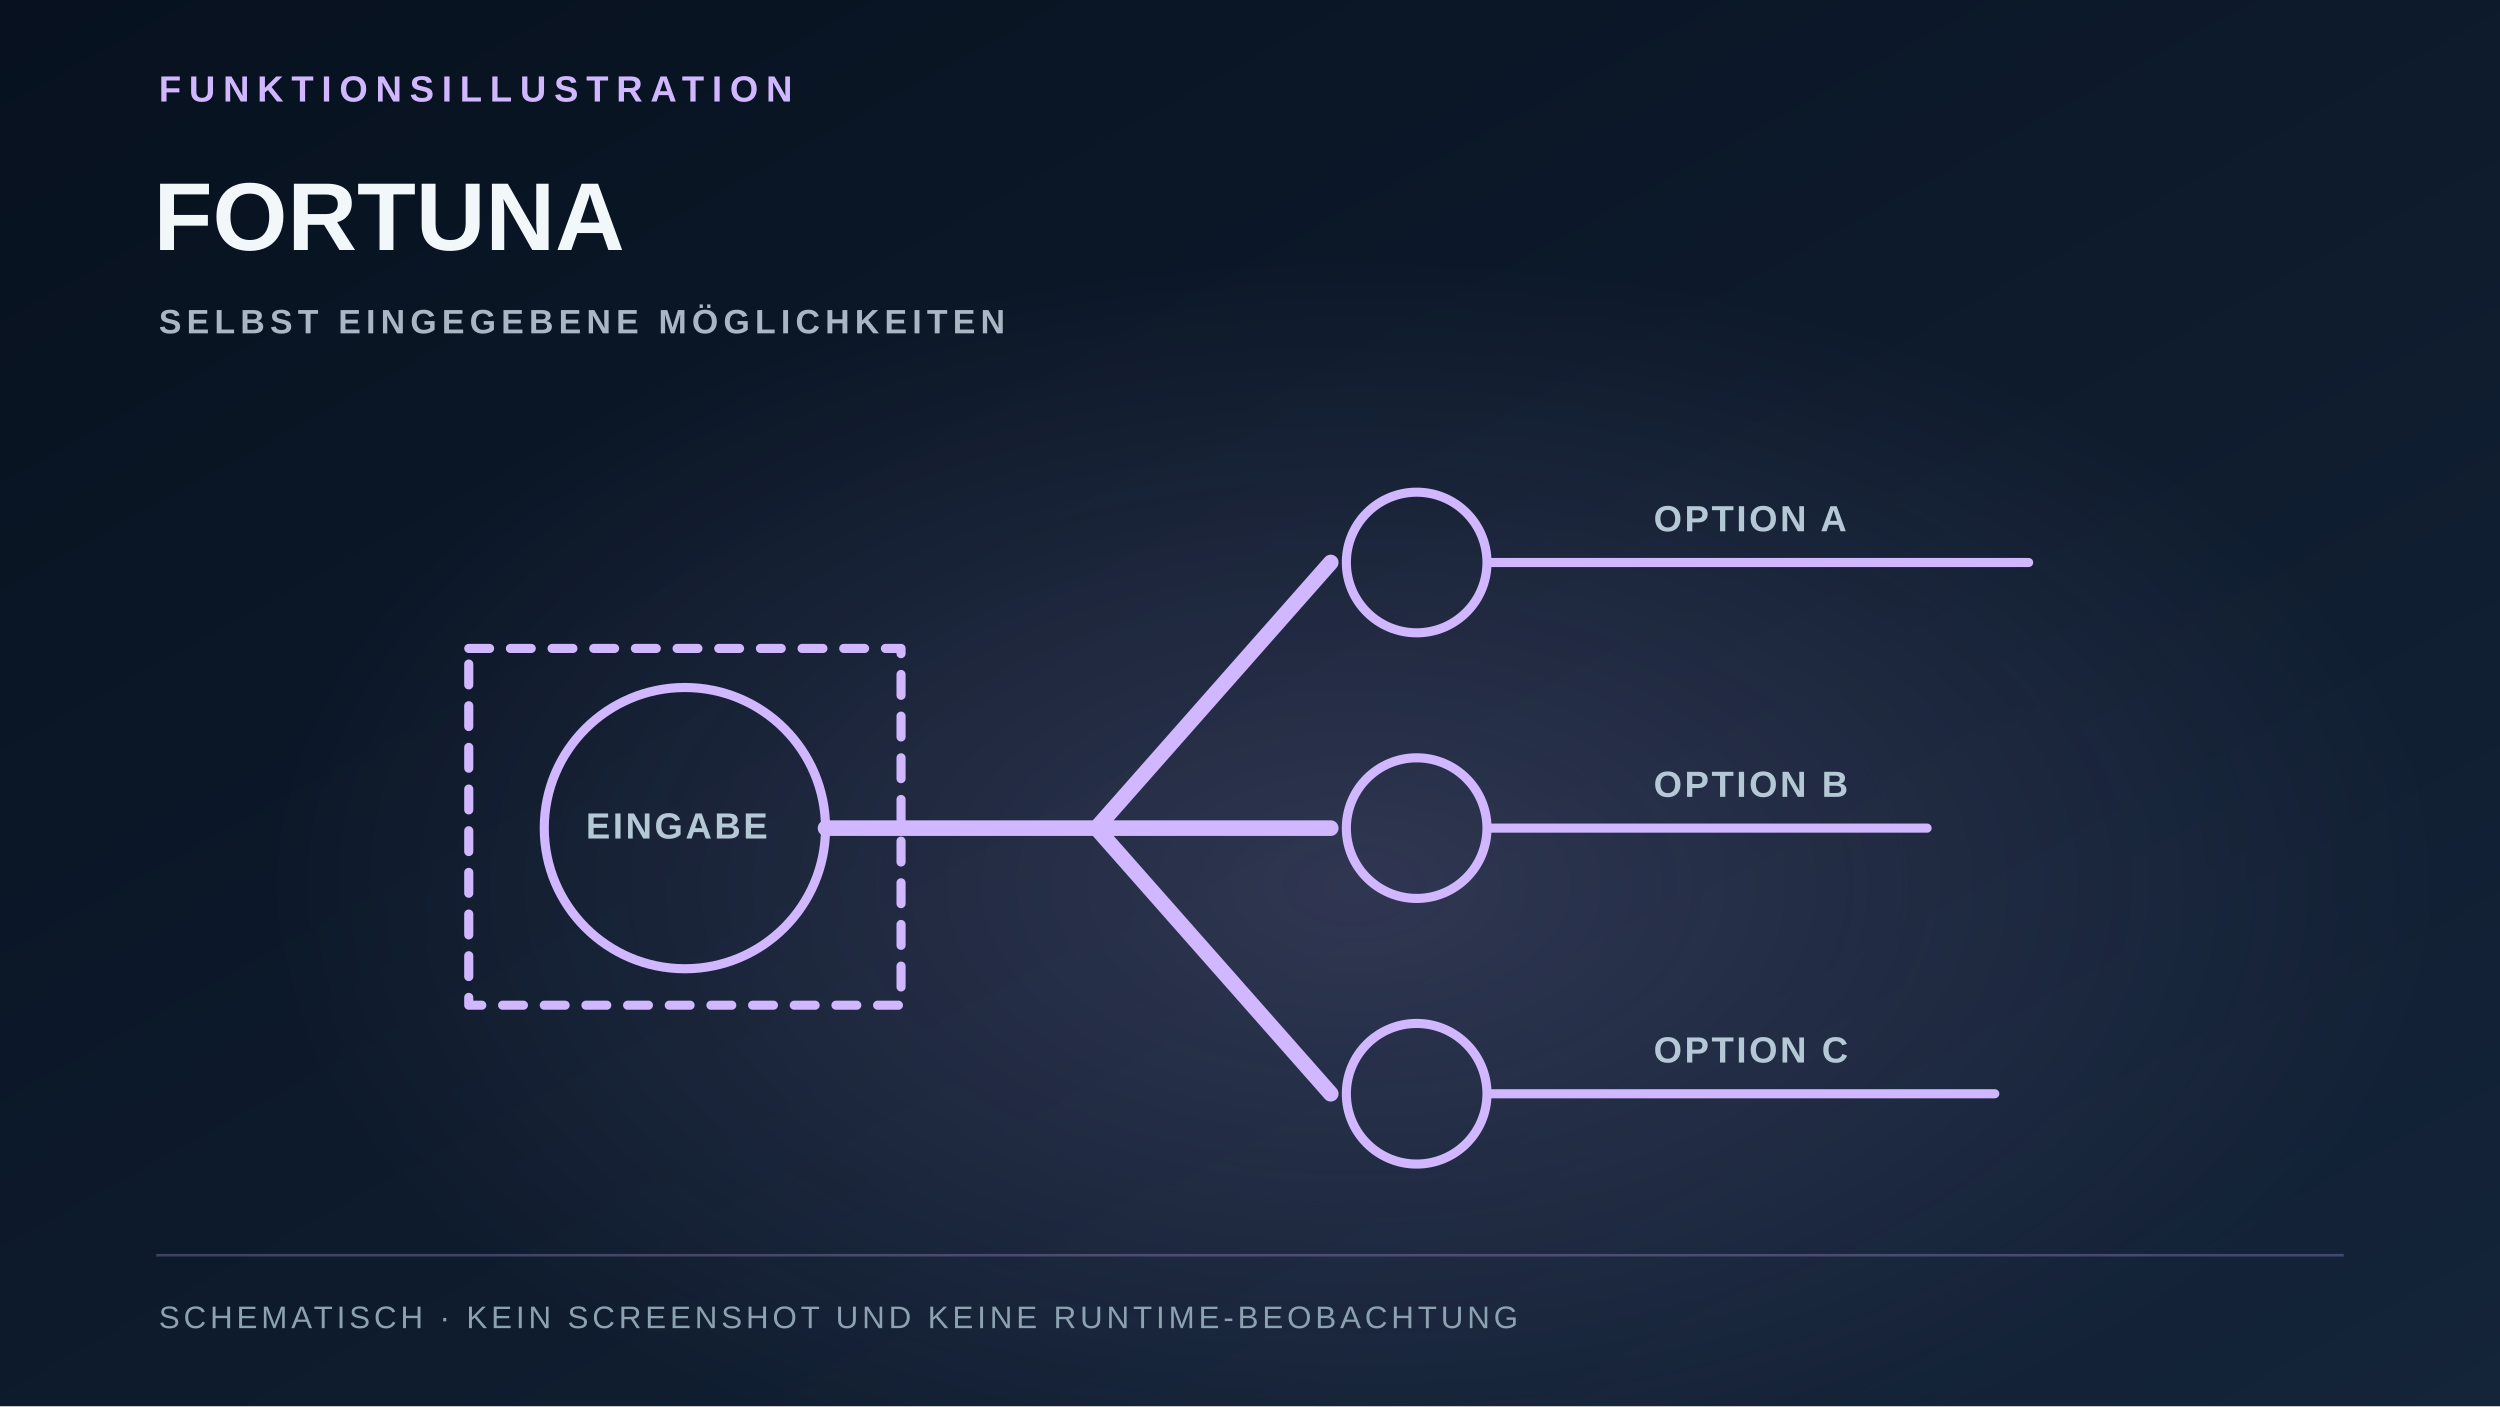
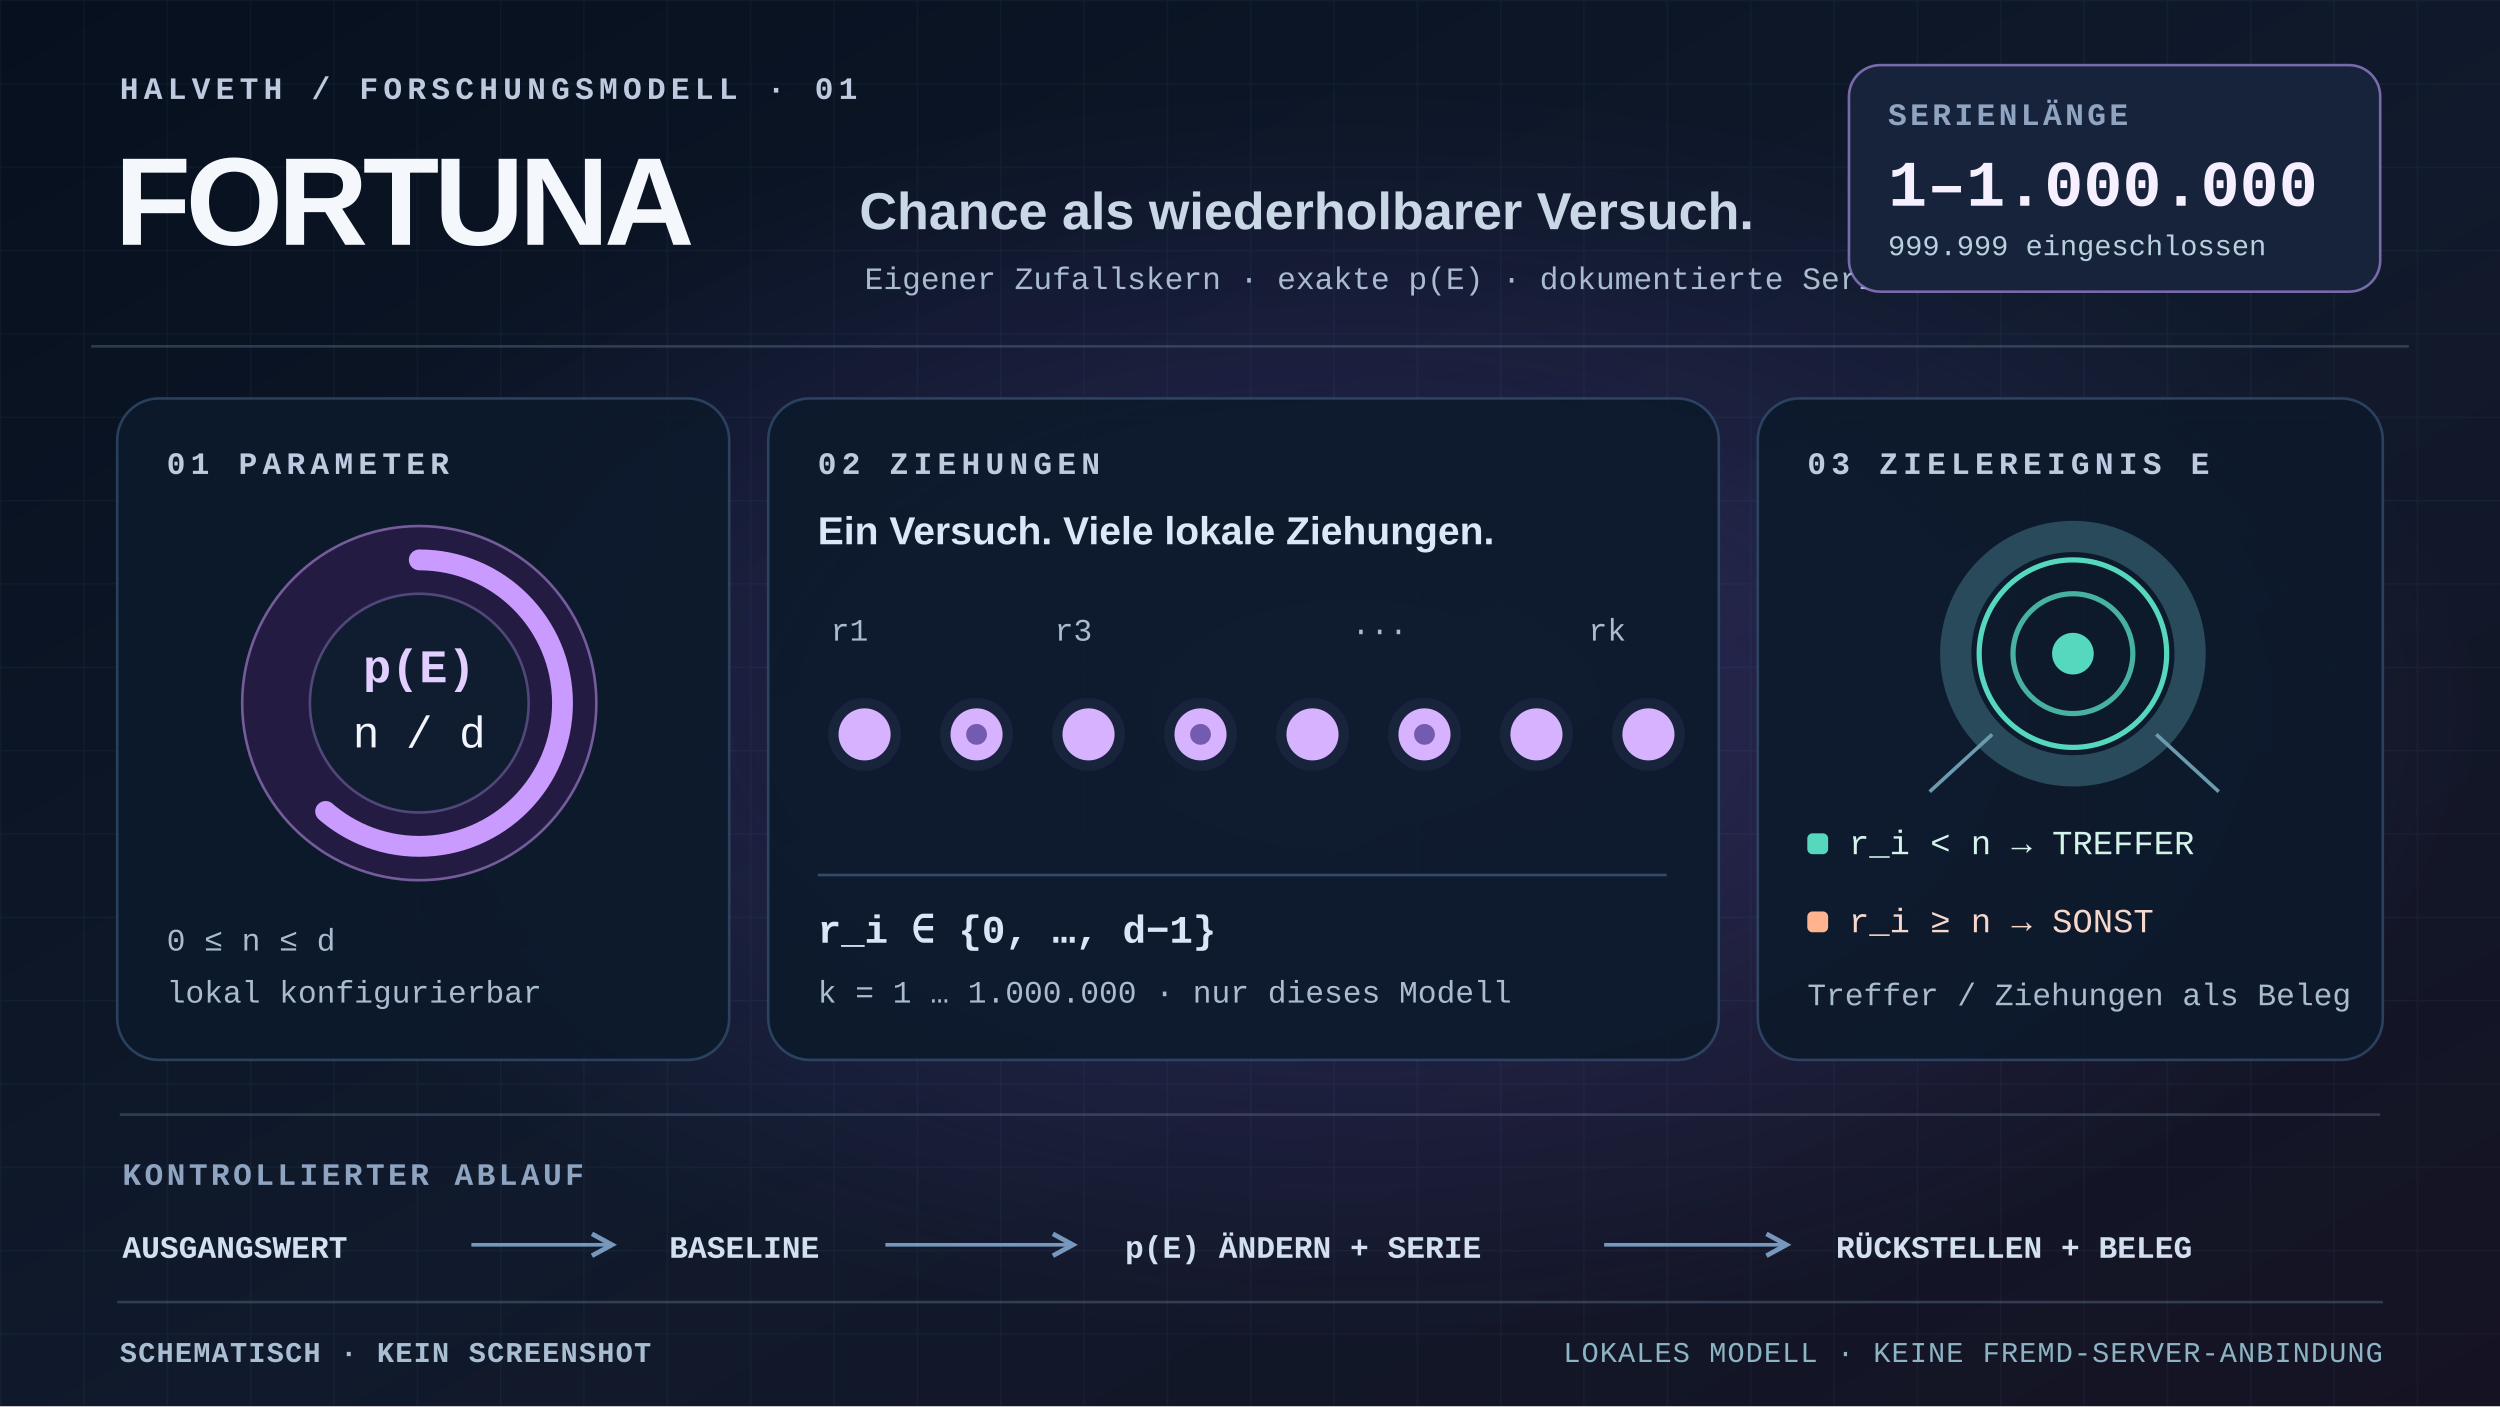
- <svg xmlns="http://www.w3.org/2000/svg" viewBox="0 0 960 540" role="img" aria-labelledby="t d" color="#d1b7ff">
+ <svg xmlns="http://www.w3.org/2000/svg" viewBox="0 0 960 540" role="img" aria-labelledby="title description">
  <defs>
-     <linearGradient id="bg" x2="1" y2="1">
-       <stop stop-color="#07111f" />
-       <stop offset="1" stop-color="#142439" />
+     <linearGradient id="background" x2="1" y2="1">
+       <stop stop-color="#06101e" />
+       <stop offset=".54" stop-color="#101a2c" />
+       <stop offset="1" stop-color="#151323" />
    </linearGradient>
-     <radialGradient id="glow">
-       <stop stop-color="#d1b7ff" stop-opacity=".17" />
-       <stop offset="1" stop-color="#d1b7ff" stop-opacity="0" />
+     <linearGradient id="flow" x2="1">
+       <stop stop-color="#b88aff" />
+       <stop offset=".55" stop-color="#60c6f7" />
+       <stop offset="1" stop-color="#49e3bd" />
+     </linearGradient>
+     <radialGradient id="halo">
+       <stop stop-color="#885ee9" stop-opacity=".24" />
+       <stop offset="1" stop-color="#885ee9" stop-opacity="0" />
    </radialGradient>
+     <pattern id="grid" width="32" height="32" patternUnits="userSpaceOnUse">
+       <path d="M32 0H0V32" fill="none" stroke="#9eb4e7" stroke-opacity=".055" />
+     </pattern>
+     <filter id="soft">
+       <feGaussianBlur stdDeviation="13" />
+     </filter>
+     <marker id="arrow" markerWidth="8" markerHeight="8" refX="6.5" refY="4" orient="auto">
+       <path d="M1 1l5.5 3L1 7" fill="none" stroke="#7598bc" stroke-width="1.3" />
+     </marker>
  </defs>
-   <rect width="960" height="540" fill="url(#bg)" />
-   <ellipse cx="520" cy="340" rx="420" ry="240" fill="url(#glow)" />
-   <g font-family="Arial, sans-serif" font-weight="600">
-     <text x="61" y="39" font-size="14" letter-spacing="3" fill="#d1b7ff">FUNKTIONSILLUSTRATION</text>
-     <text x="59" y="96" font-size="37" fill="#f2f7fa">FORTUNA</text>
-     <text x="61" y="128" font-size="13" letter-spacing="2" fill="#a9b7c5">SELBST EINGEGEBENE MÖGLICHKEITEN</text>
+   <style>
+   .mono{font-family:Consolas,'Liberation Mono',monospace}
+   .sans{font-family:Arial,'Helvetica Neue',sans-serif}
+   .eyebrow{fill:#bfc9df;font-size:12px;font-weight:700;letter-spacing:2px}
+   .label{fill:#8fa4c1;font-size:12px;font-weight:700;letter-spacing:1.3px}
+   .small{fill:#aabbd0;font-size:12px}
+   .panel{fill:#0d1a2b;fill-opacity:.91;stroke:#3b587a;stroke-opacity:.64}
+ </style>
+   <rect width="960" height="540" fill="url(#background)" />
+   <rect width="960" height="540" fill="url(#grid)" />
+   <ellipse cx="520" cy="274" rx="440" ry="244" fill="url(#halo)" />
+   <path d="M35 133H925" stroke="#52657f" stroke-opacity=".5" />
+   <text x="46" y="38" class="mono eyebrow" fill="#cfb7ff">HALVETH / FORSCHUNGSMODELL  ·  01</text>
+   <text x="44" y="94" class="sans" font-size="48" font-weight="800" letter-spacing="-2" fill="#f4f7fb">FORTUNA</text>
+   <text x="330" y="88" class="sans" font-size="20" font-weight="600" fill="#c9d7e7">Chance als wiederholbarer Versuch.</text>
+   <text x="332" y="111" class="mono small">Eigener Zufallskern · exakte p(E) · dokumentierte Serien</text>
+   <g transform="translate(710 25)">
+     <rect width="204" height="87" rx="12" fill="#17233a" stroke="#9a83d2" stroke-opacity=".75" />
+     <text x="15" y="23" class="mono label" fill="#c5acee">SERIENLÄNGE</text>
+     <text x="15" y="54" class="mono" font-size="25" font-weight="700" fill="#f5efff">1–1.000.000</text>
+     <text x="15" y="73" class="mono" font-size="11" fill="#b9d1de">999.999 eingeschlossen</text>
  </g>
-   <style>.faint{fill:#0e2234;stroke:#d1b7ff;stroke-opacity:.37;stroke-width:2;stroke-linejoin:round}.line{fill:none;stroke:#d1b7ff;stroke-width:3.5;stroke-linecap:round;stroke-linejoin:round}.copy{fill:#b5c8d5;font-family:Arial,sans-serif;font-size:14px;font-weight:700;letter-spacing:1px}</style>
-   <g class="line">
-     <circle cx="263" cy="318" r="54" />
-     <path d="M317 318h104m0 0 90-102m-90 102 90 0m-90 0 90 102" stroke-width="6" />
-     <circle cx="544" cy="216" r="27" />
-     <circle cx="544" cy="318" r="27" />
-     <circle cx="544" cy="420" r="27" />
-     <path d="M572 216h207m-207 102h168m-168 102h194" />
-     <path d="M180 249h166v137H180z" stroke-dasharray="8 8" />
+   <rect x="45" y="153" width="235" height="254" rx="16" class="panel" />
+   <rect x="295" y="153" width="365" height="254" rx="16" class="panel" />
+   <rect x="675" y="153" width="240" height="254" rx="16" class="panel" />
+   <text x="64" y="182" class="mono eyebrow">01  PARAMETER</text>
+   <circle cx="161" cy="270" r="68" fill="#241b43" stroke="#755d9c" />
+   <circle cx="161" cy="270" r="55" fill="none" stroke="#c99bff" stroke-width="8" stroke-dasharray="212 346" transform="rotate(-90 161 270)" stroke-linecap="round" />
+   <circle cx="161" cy="270" r="42" fill="#101d31" stroke="#50477a" />
+   <text x="161" y="262" text-anchor="middle" class="mono" font-size="18" font-weight="700" fill="#e2ceff">p(E)</text>
+   <text x="161" y="287" text-anchor="middle" class="mono" font-size="17" fill="#f2f5fb">n / d</text>
+   <text x="64" y="365" class="mono small">0 ≤ n ≤ d</text>
+   <text x="64" y="385" class="mono small">lokal konfigurierbar</text>
+   <text x="314" y="182" class="mono eyebrow">02  ZIEHUNGEN</text>
+   <text x="314" y="209" class="sans" font-size="15" font-weight="600" fill="#dbe8f7">Ein Versuch. Viele lokale Ziehungen.</text>
+   <path d="M319 282H637" stroke="#9471ca" stroke-width="14" stroke-opacity=".19" filter="url(#soft)" />
+   <path d="M319 282H637" stroke="url(#flow)" stroke-width="2.5" stroke-linecap="round" />
+   <g fill="#d6b2ff" stroke="#18233c" stroke-width="4">
+     <circle cx="332" cy="282" r="12" />
+     <circle cx="375" cy="282" r="12" />
+     <circle cx="418" cy="282" r="12" />
+     <circle cx="461" cy="282" r="12" />
+     <circle cx="504" cy="282" r="12" />
+     <circle cx="547" cy="282" r="12" />
+     <circle cx="590" cy="282" r="12" />
+     <circle cx="633" cy="282" r="12" />
  </g>
-   <g class="copy">
-     <text x="225" y="322">EINGABE</text>
-     <text x="635" y="204">OPTION A</text>
-     <text x="635" y="306">OPTION B</text>
-     <text x="635" y="408">OPTION C</text>
+   <g fill="#735baf">
+     <circle cx="375" cy="282" r="4" />
+     <circle cx="461" cy="282" r="4" />
+     <circle cx="547" cy="282" r="4" />
  </g>
-   <path d="M60 482h840" stroke="#d1b7ff" stroke-opacity=".26" />
-   <text x="61" y="510" fill="#8ca2b1" font-family="Arial, sans-serif" font-size="12" letter-spacing="1.5">SCHEMATISCH · KEIN SCREENSHOT UND KEINE RUNTIME-BEOBACHTUNG</text>
+   <text x="319" y="246" class="mono small">r1</text>
+   <text x="405" y="246" class="mono small">r3</text>
+   <text x="519" y="246" class="mono small">···</text>
+   <text x="610" y="246" class="mono small">rk</text>
+   <path d="M314 336H640" stroke="#547295" stroke-opacity=".55" />
+   <text x="314" y="362" class="mono" font-size="15" font-weight="700" fill="#d8e7f8">r_i ∈ {0, …, d−1}</text>
+   <text x="314" y="385" class="mono small">k = 1 … 1.000.000 · nur dieses Modell</text>
+   <text x="694" y="182" class="mono eyebrow">03  ZIELEREIGNIS E</text>
+   <circle cx="796" cy="251" r="45" fill="none" stroke="#284a5a" stroke-width="12" />
+   <circle cx="796" cy="251" r="36" fill="none" stroke="#56d8bf" stroke-width="2" />
+   <circle cx="796" cy="251" r="23" fill="none" stroke="#56d8bf" stroke-opacity=".8" stroke-width="2" />
+   <circle cx="796" cy="251" r="8" fill="#56d8bf" />
+   <path d="M765 282l-24 22m87-22 24 22" stroke="#6c9baf" stroke-width="1.4" />
+   <rect x="694" y="320" width="8" height="8" rx="2" fill="#56d8bf" />
+   <text x="710" y="328" class="mono" font-size="13" fill="#d4f4e9">r_i &lt; n  →  TREFFER</text>
+   <rect x="694" y="350" width="8" height="8" rx="2" fill="#ffb38e" />
+   <text x="710" y="358" class="mono" font-size="13" fill="#f7d7ca">r_i ≥ n  →  SONST</text>
+   <text x="694" y="386" class="mono small">Treffer / Ziehungen als Beleg</text>
+   <g stroke="url(#flow)" stroke-width="2" fill="none" opacity=".8">
+     <path d="M280 282h15" />
+     <path d="M660 282h15" />
+   </g>
+   <path d="M46 428H914" stroke="#52657f" stroke-opacity=".5" />
+   <text x="47" y="455" class="mono label">KONTROLLIERTER ABLAUF</text>
+   <g class="mono" font-size="12" font-weight="700" fill="#d2e0f0">
+     <text x="47" y="483">AUSGANGSWERT</text>
+     <text x="257" y="483">BASELINE</text>
+     <text x="432" y="483">p(E) ÄNDERN + SERIE</text>
+     <text x="705" y="483">RÜCKSTELLEN + BELEG</text>
+   </g>
+   <g stroke="#7598bc" stroke-width="1.4" marker-end="url(#arrow)">
+     <path d="M181 478h54" />
+     <path d="M340 478h72" />
+     <path d="M616 478h70" />
+   </g>
+   <path d="M45 500H915" stroke="#52657f" stroke-opacity=".5" />
+   <text x="46" y="523" class="mono" font-size="11" font-weight="700" letter-spacing=".45" fill="#a9bdd3">SCHEMATISCH · KEIN SCREENSHOT</text>
+   <text x="915" y="523" text-anchor="end" class="mono" font-size="11" letter-spacing=".4" fill="#8cb4c5">LOKALES MODELL · KEINE FREMD-SERVER-ANBINDUNG</text>
</svg>
